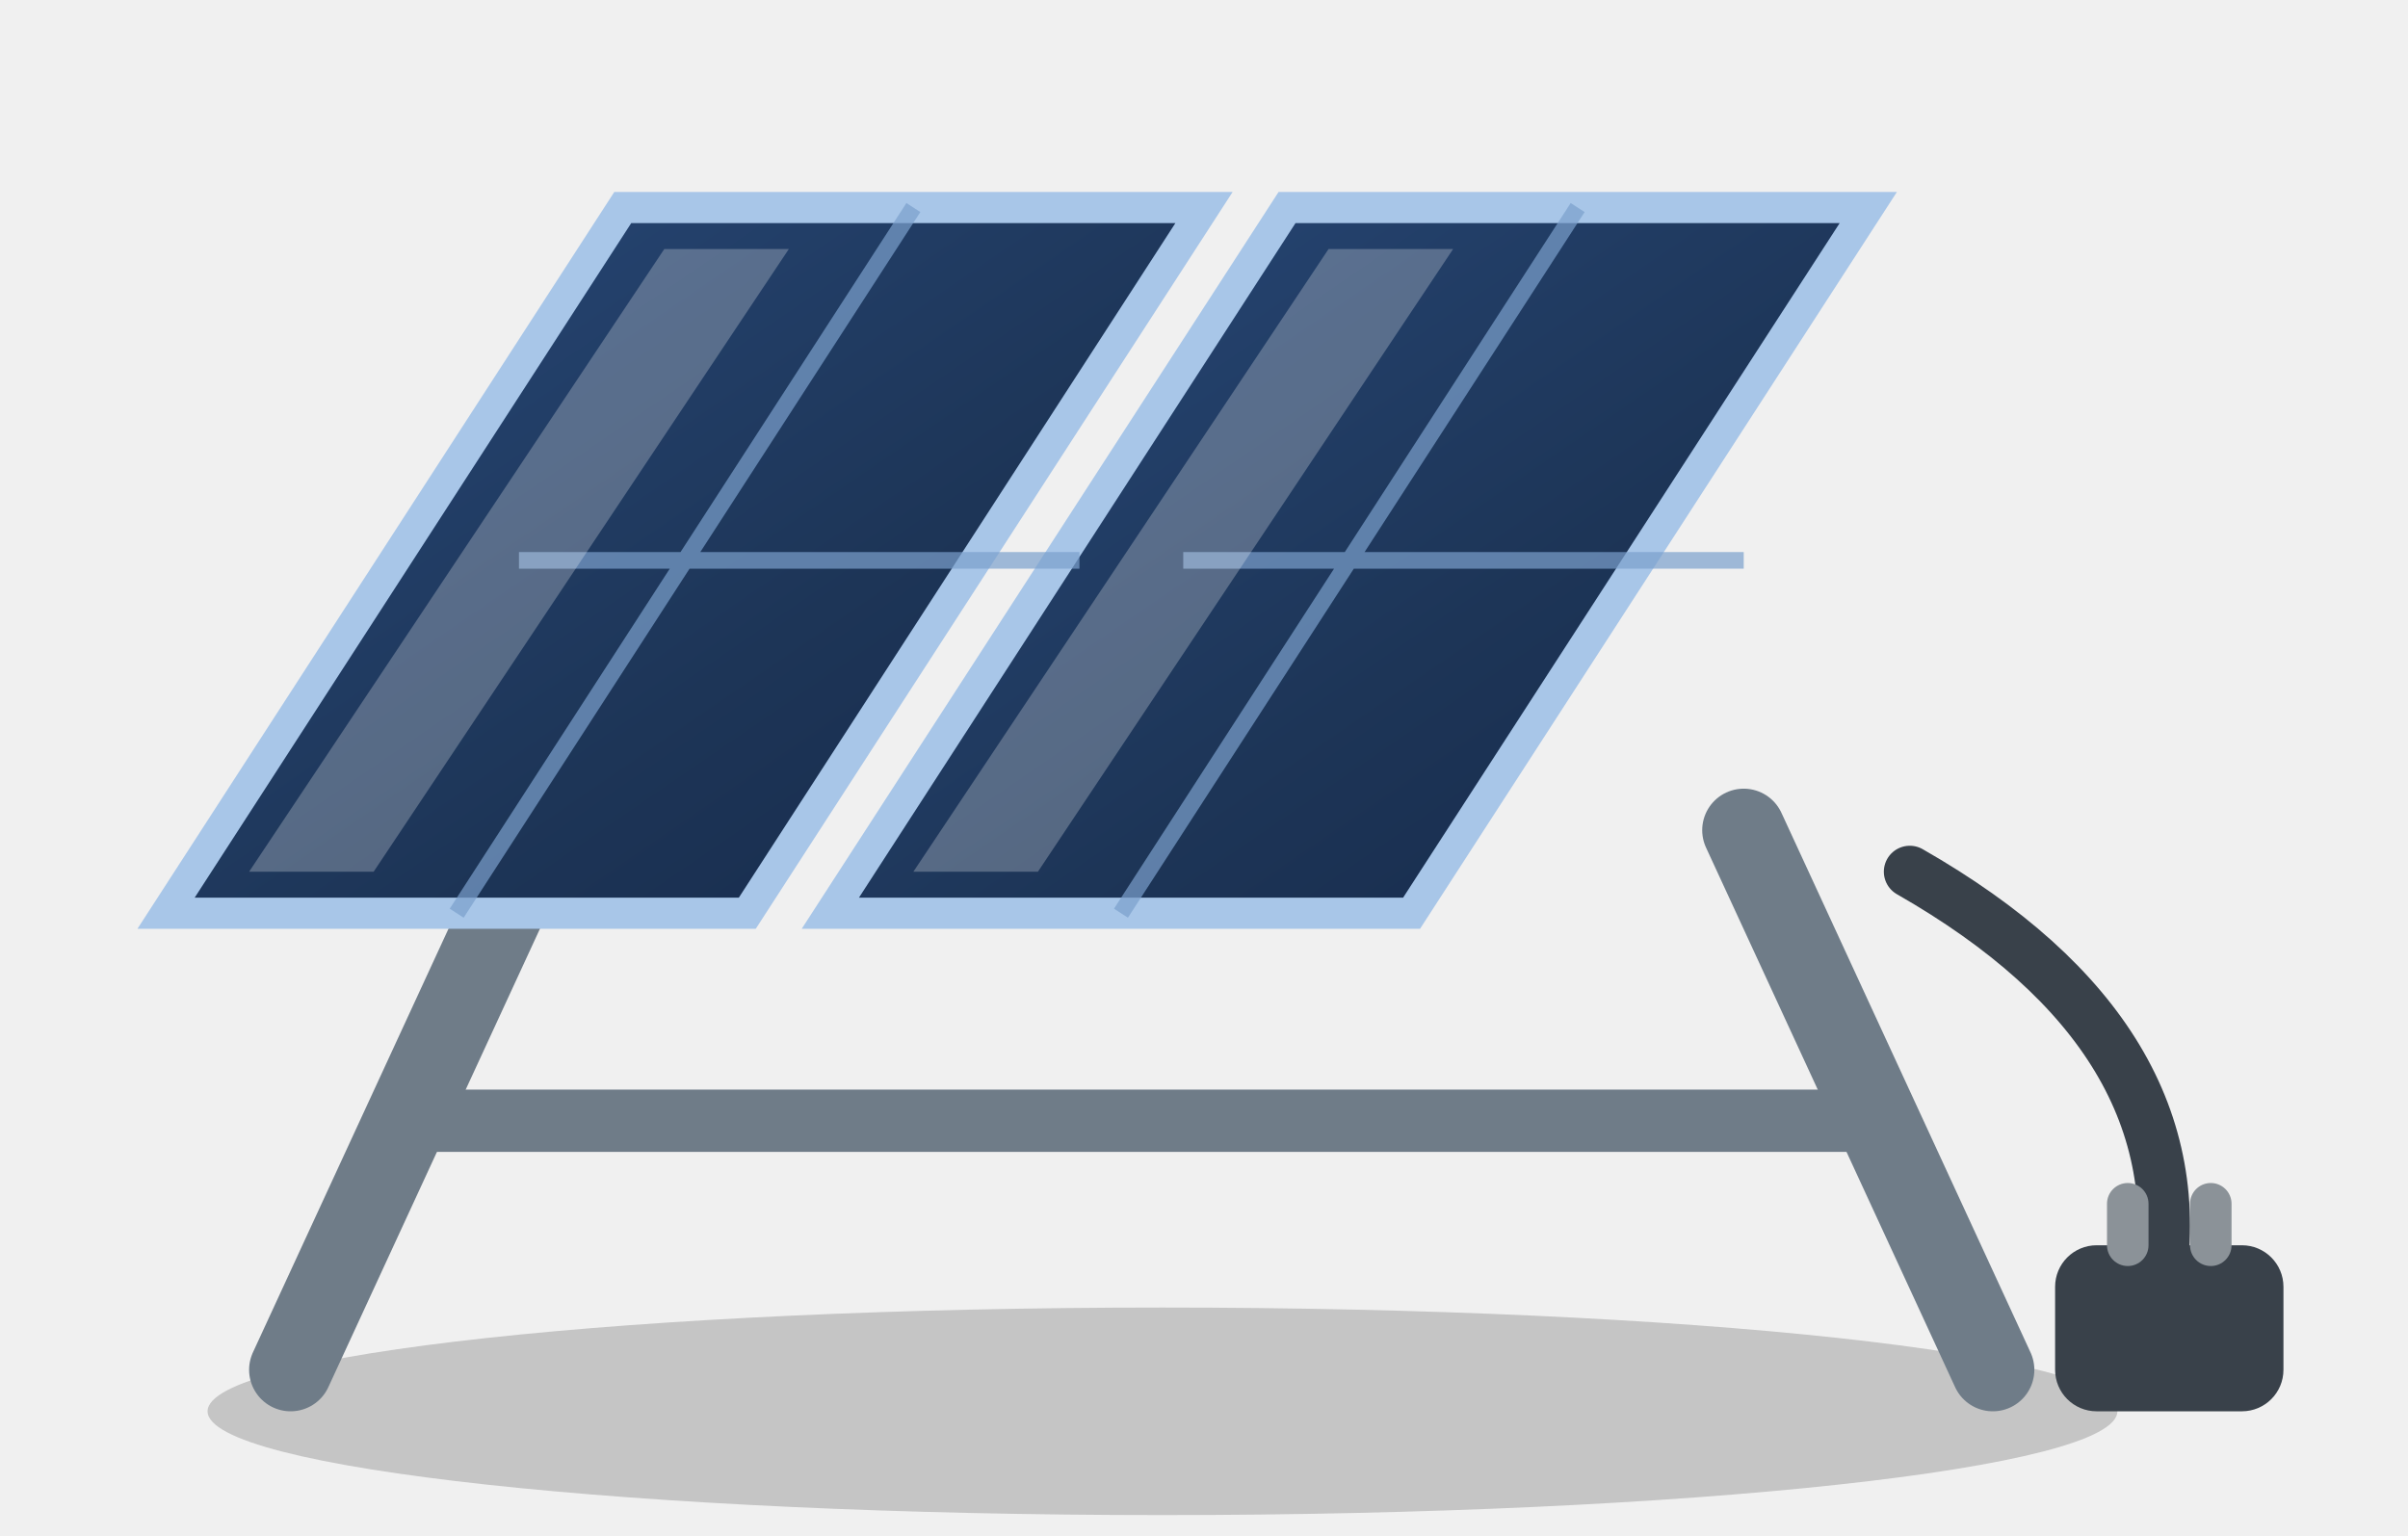
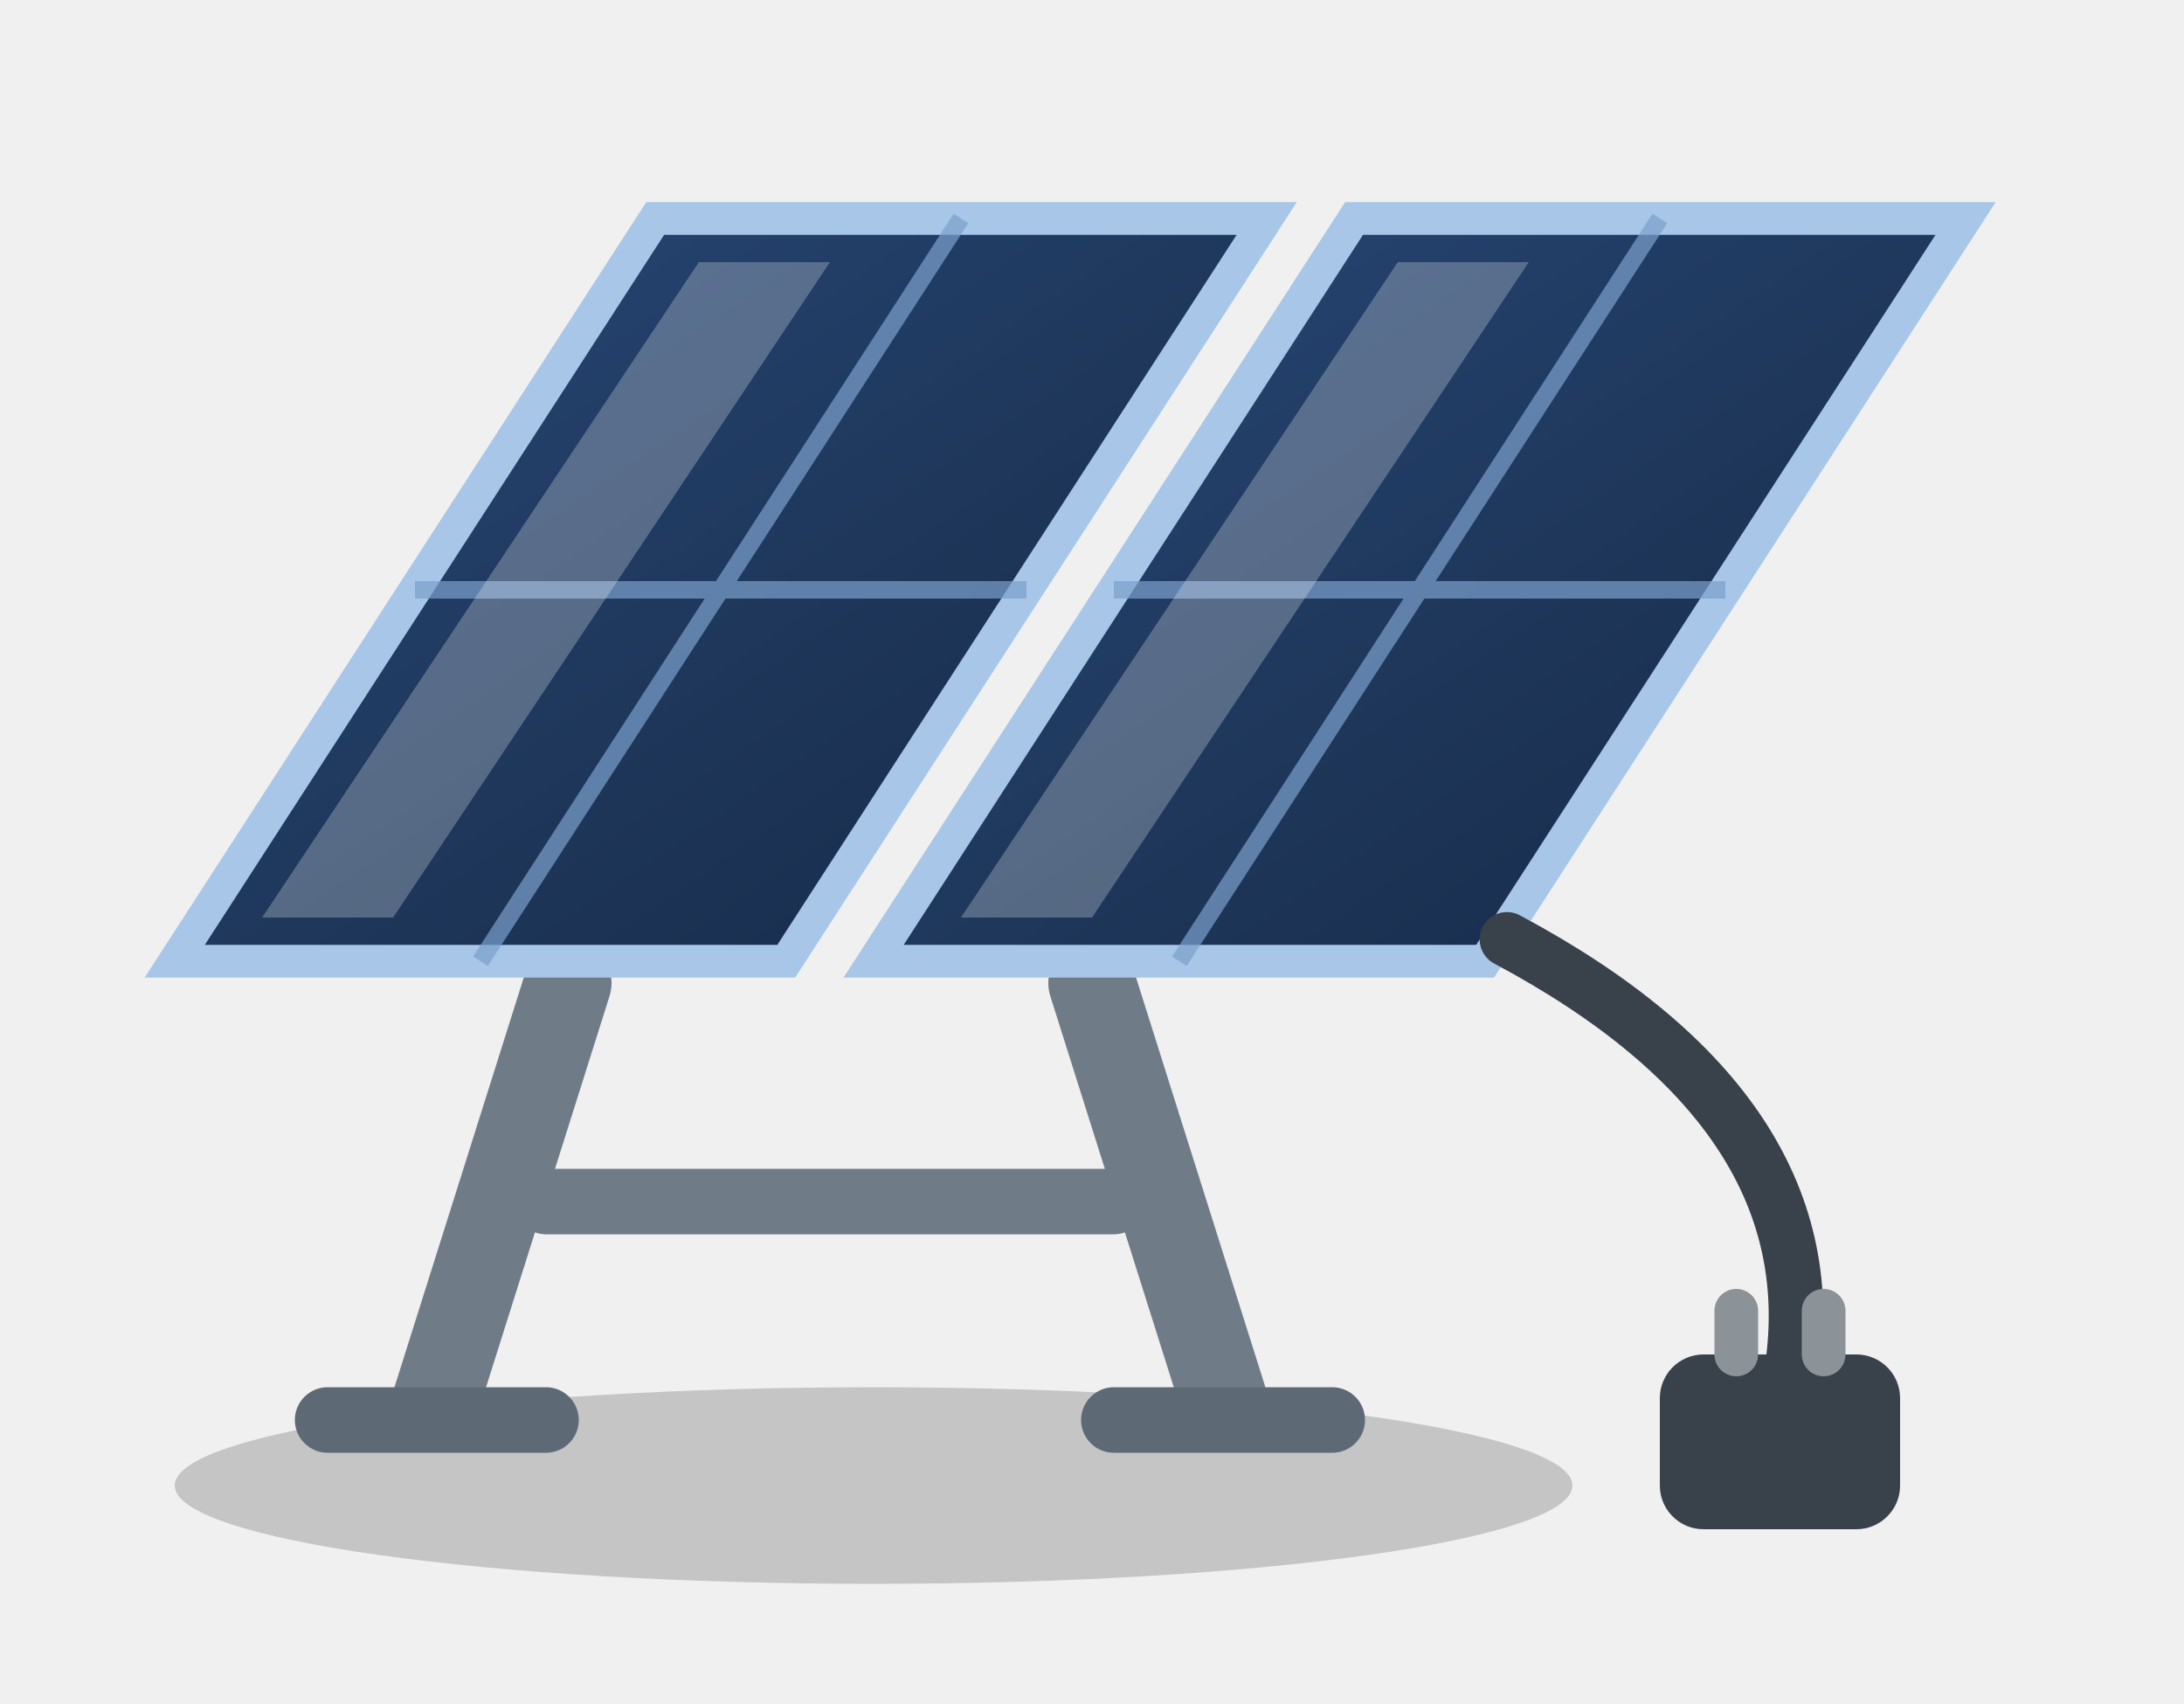
- <svg xmlns="http://www.w3.org/2000/svg" viewBox="0 0 116 74" width="116" height="74" overflow="visible">
+ <svg xmlns="http://www.w3.org/2000/svg" viewBox="0 0 100 78" width="100" height="78" overflow="visible">
  <defs>
    <linearGradient id="pvKitCell" x1="0" y1="0" x2="1" y2="1">
      <stop offset="0" stop-color="#28497a" />
      <stop offset=".6" stop-color="#1d3557" />
      <stop offset="1" stop-color="#16294a" />
    </linearGradient>
  </defs>
-   <ellipse cx="56" cy="68" rx="46" ry="5" fill="#000" opacity=".18" />
-   <path d="M14 66 L26 40 M96 66 L84 40" stroke="#6f7c88" stroke-width="4" stroke-linecap="round" />
-   <path d="M20 54 H90" stroke="#6f7c88" stroke-width="3" stroke-linecap="round" />
+   <ellipse cx="40" cy="68" rx="32" ry="4.5" fill="#000" opacity=".18" />
+   <path d="M20 64 L26 45 M56 64 L50 45" stroke="#6f7c88" stroke-width="4" stroke-linecap="round" />
+   <path d="M25 55 H51" stroke="#6f7c88" stroke-width="3" stroke-linecap="round" />
+   <path d="M15 65 H25 M51 65 H61" stroke="#5d6a75" stroke-width="3" stroke-linecap="round" />
  <g stroke="#a8c6e8" stroke-width="1.5" fill="url(#pvKitCell)">
    <polygon points="8,44 30,10 58,10 36,44" />
    <polygon points="40,44 62,10 90,10 68,44" />
  </g>
  <g stroke="#7aa0cc" stroke-width=".8" opacity=".7">
-     <path d="M22 44 L44 10 M25 27 L52 27 M54 44 L76 10 M57 27 L84 27" />
+     <path d="M22 44 L44 10 M19 27 L47 27 M54 44 L76 10 M51 27 L79 27" />
  </g>
  <g class="glint" fill="#fff" opacity=".25">
    <polygon points="12,42 32,12 38,12 18,42" />
    <polygon points="44,42 64,12 70,12 50,42" />
  </g>
-   <path d="M92 42 q14 8 12 20" stroke="#39414a" stroke-width="2.5" fill="none" stroke-linecap="round" />
-   <rect x="99" y="60" width="11" height="8" rx="2" fill="#39414a" />
-   <rect x="101.5" y="57" width="2" height="4" rx="1" fill="#8b9298" />
-   <rect x="105.5" y="57" width="2" height="4" rx="1" fill="#8b9298" />
+   <path d="M69 43 q15 8 13 20" stroke="#39414a" stroke-width="2.5" fill="none" stroke-linecap="round" />
+   <rect x="76" y="62" width="11" height="8" rx="2" fill="#39414a" />
+   <rect x="78.5" y="59" width="2" height="4" rx="1" fill="#8b9298" />
+   <rect x="82.5" y="59" width="2" height="4" rx="1" fill="#8b9298" />
</svg>
